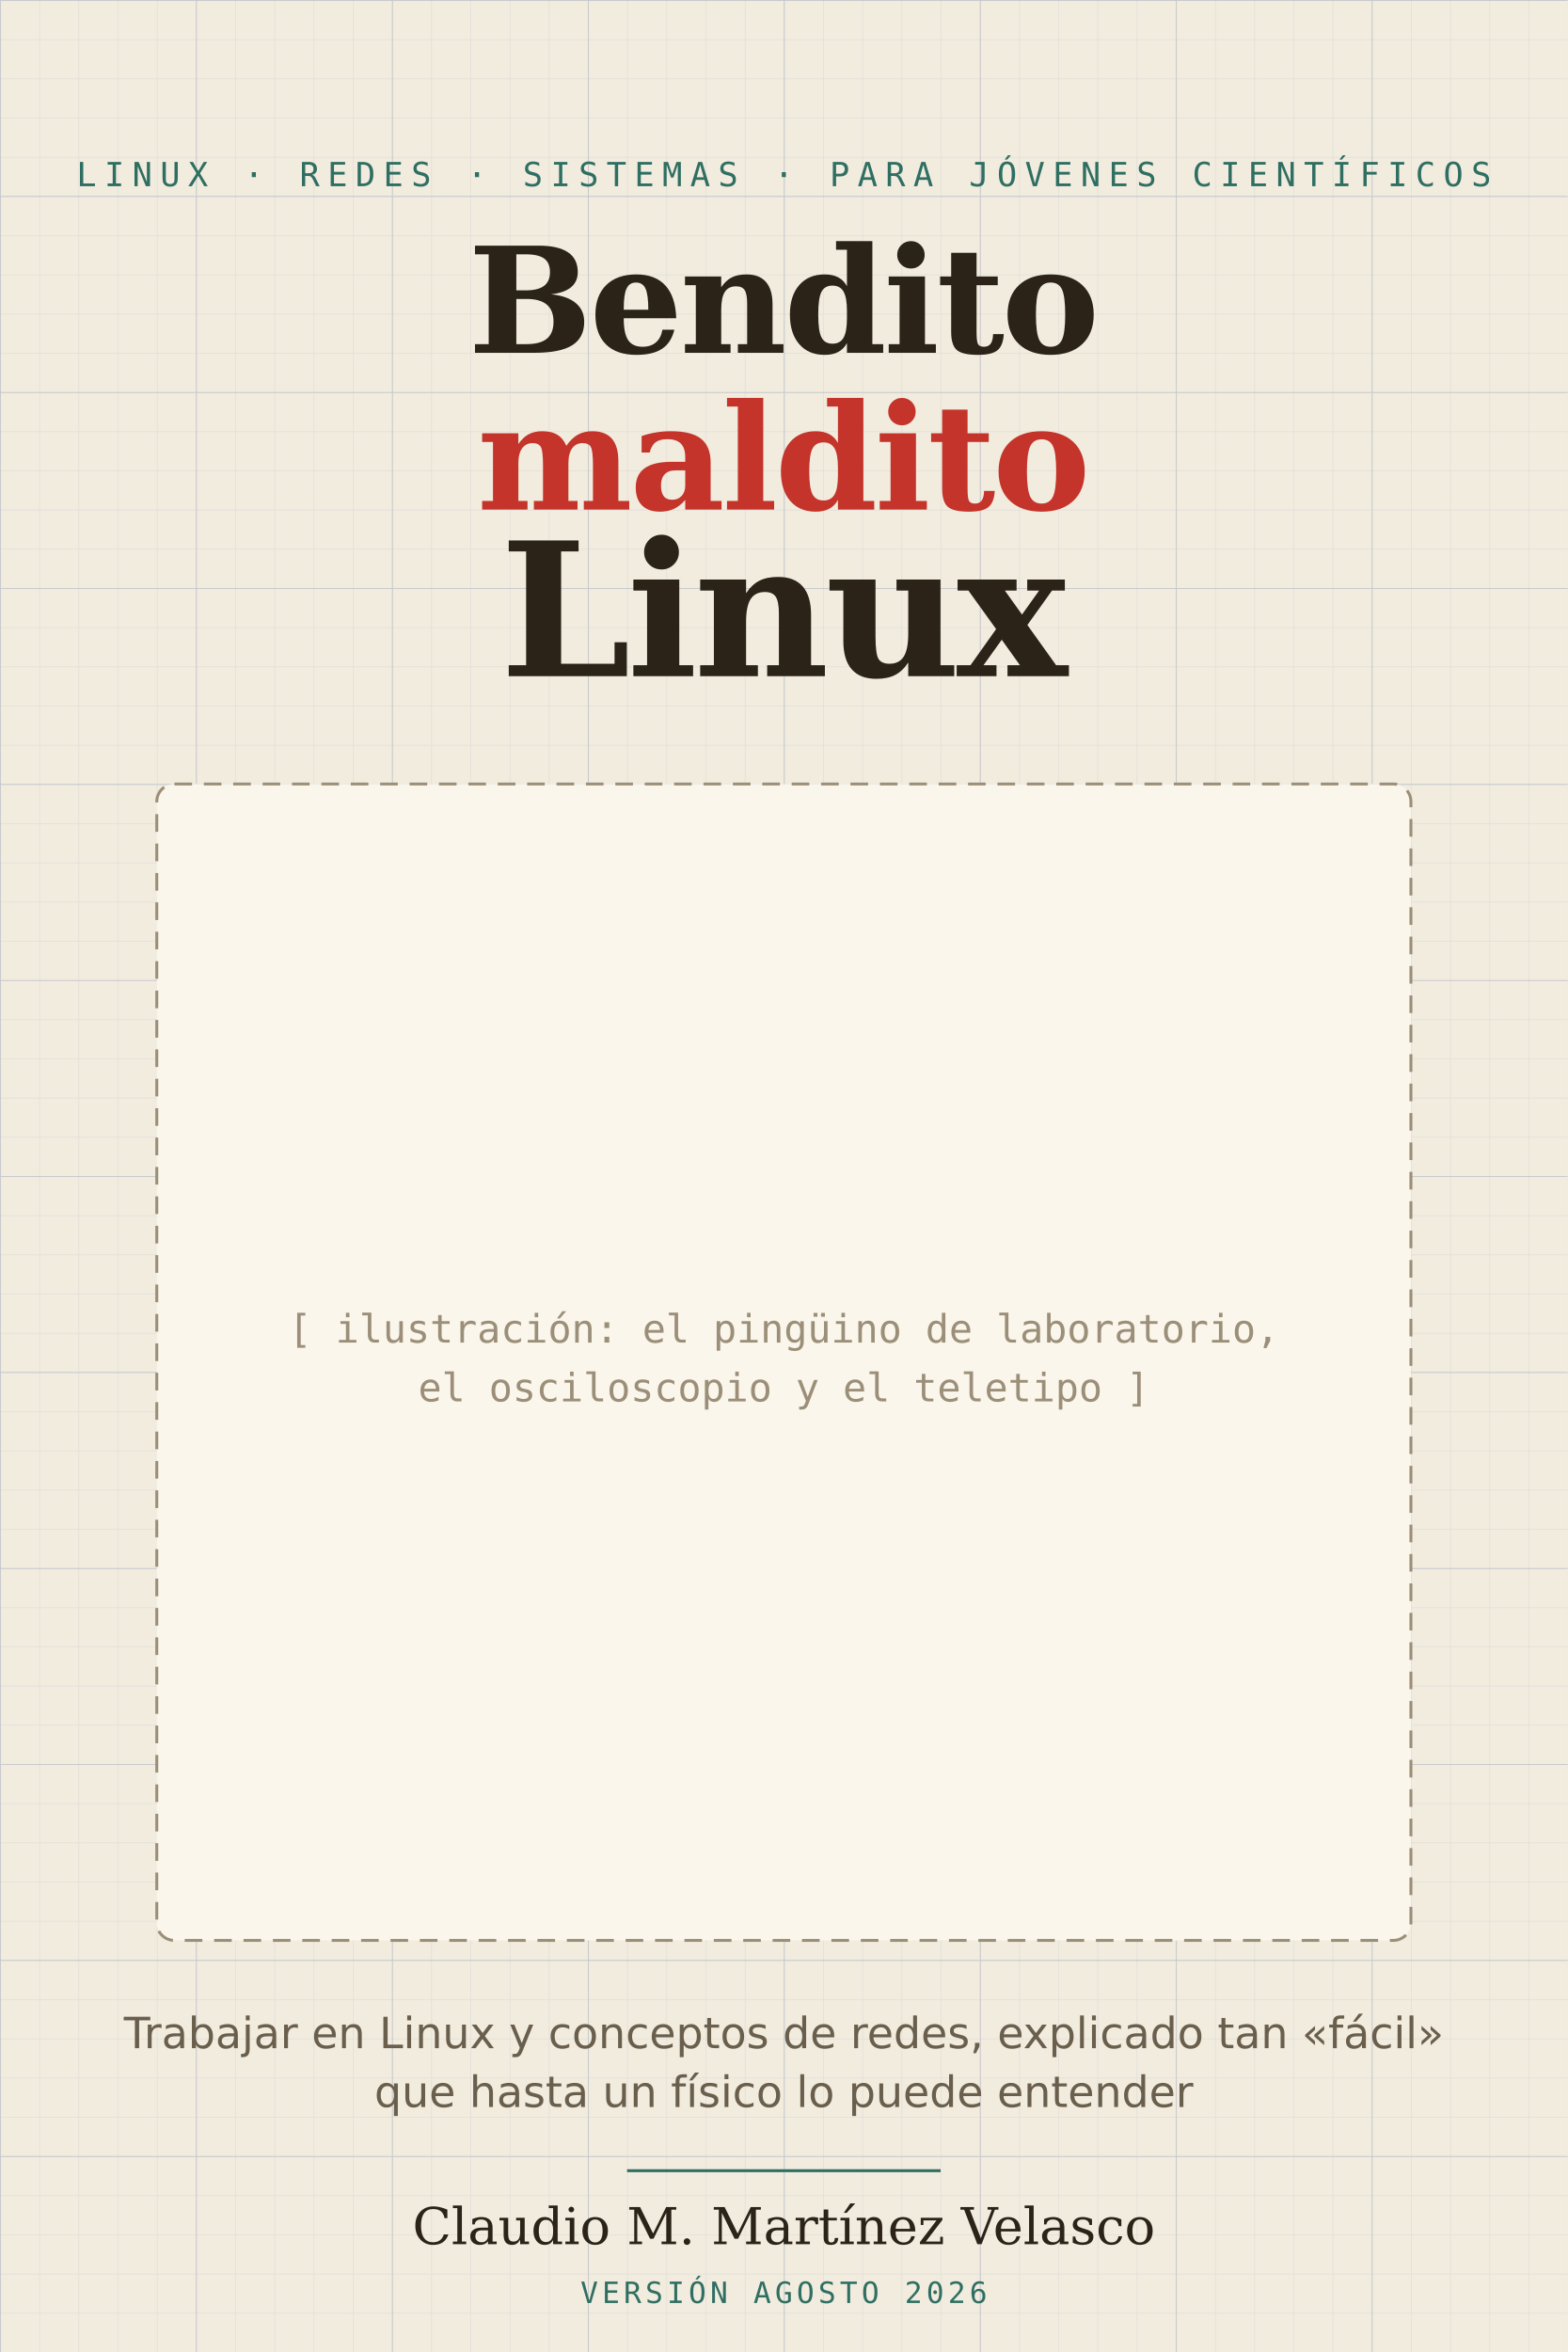
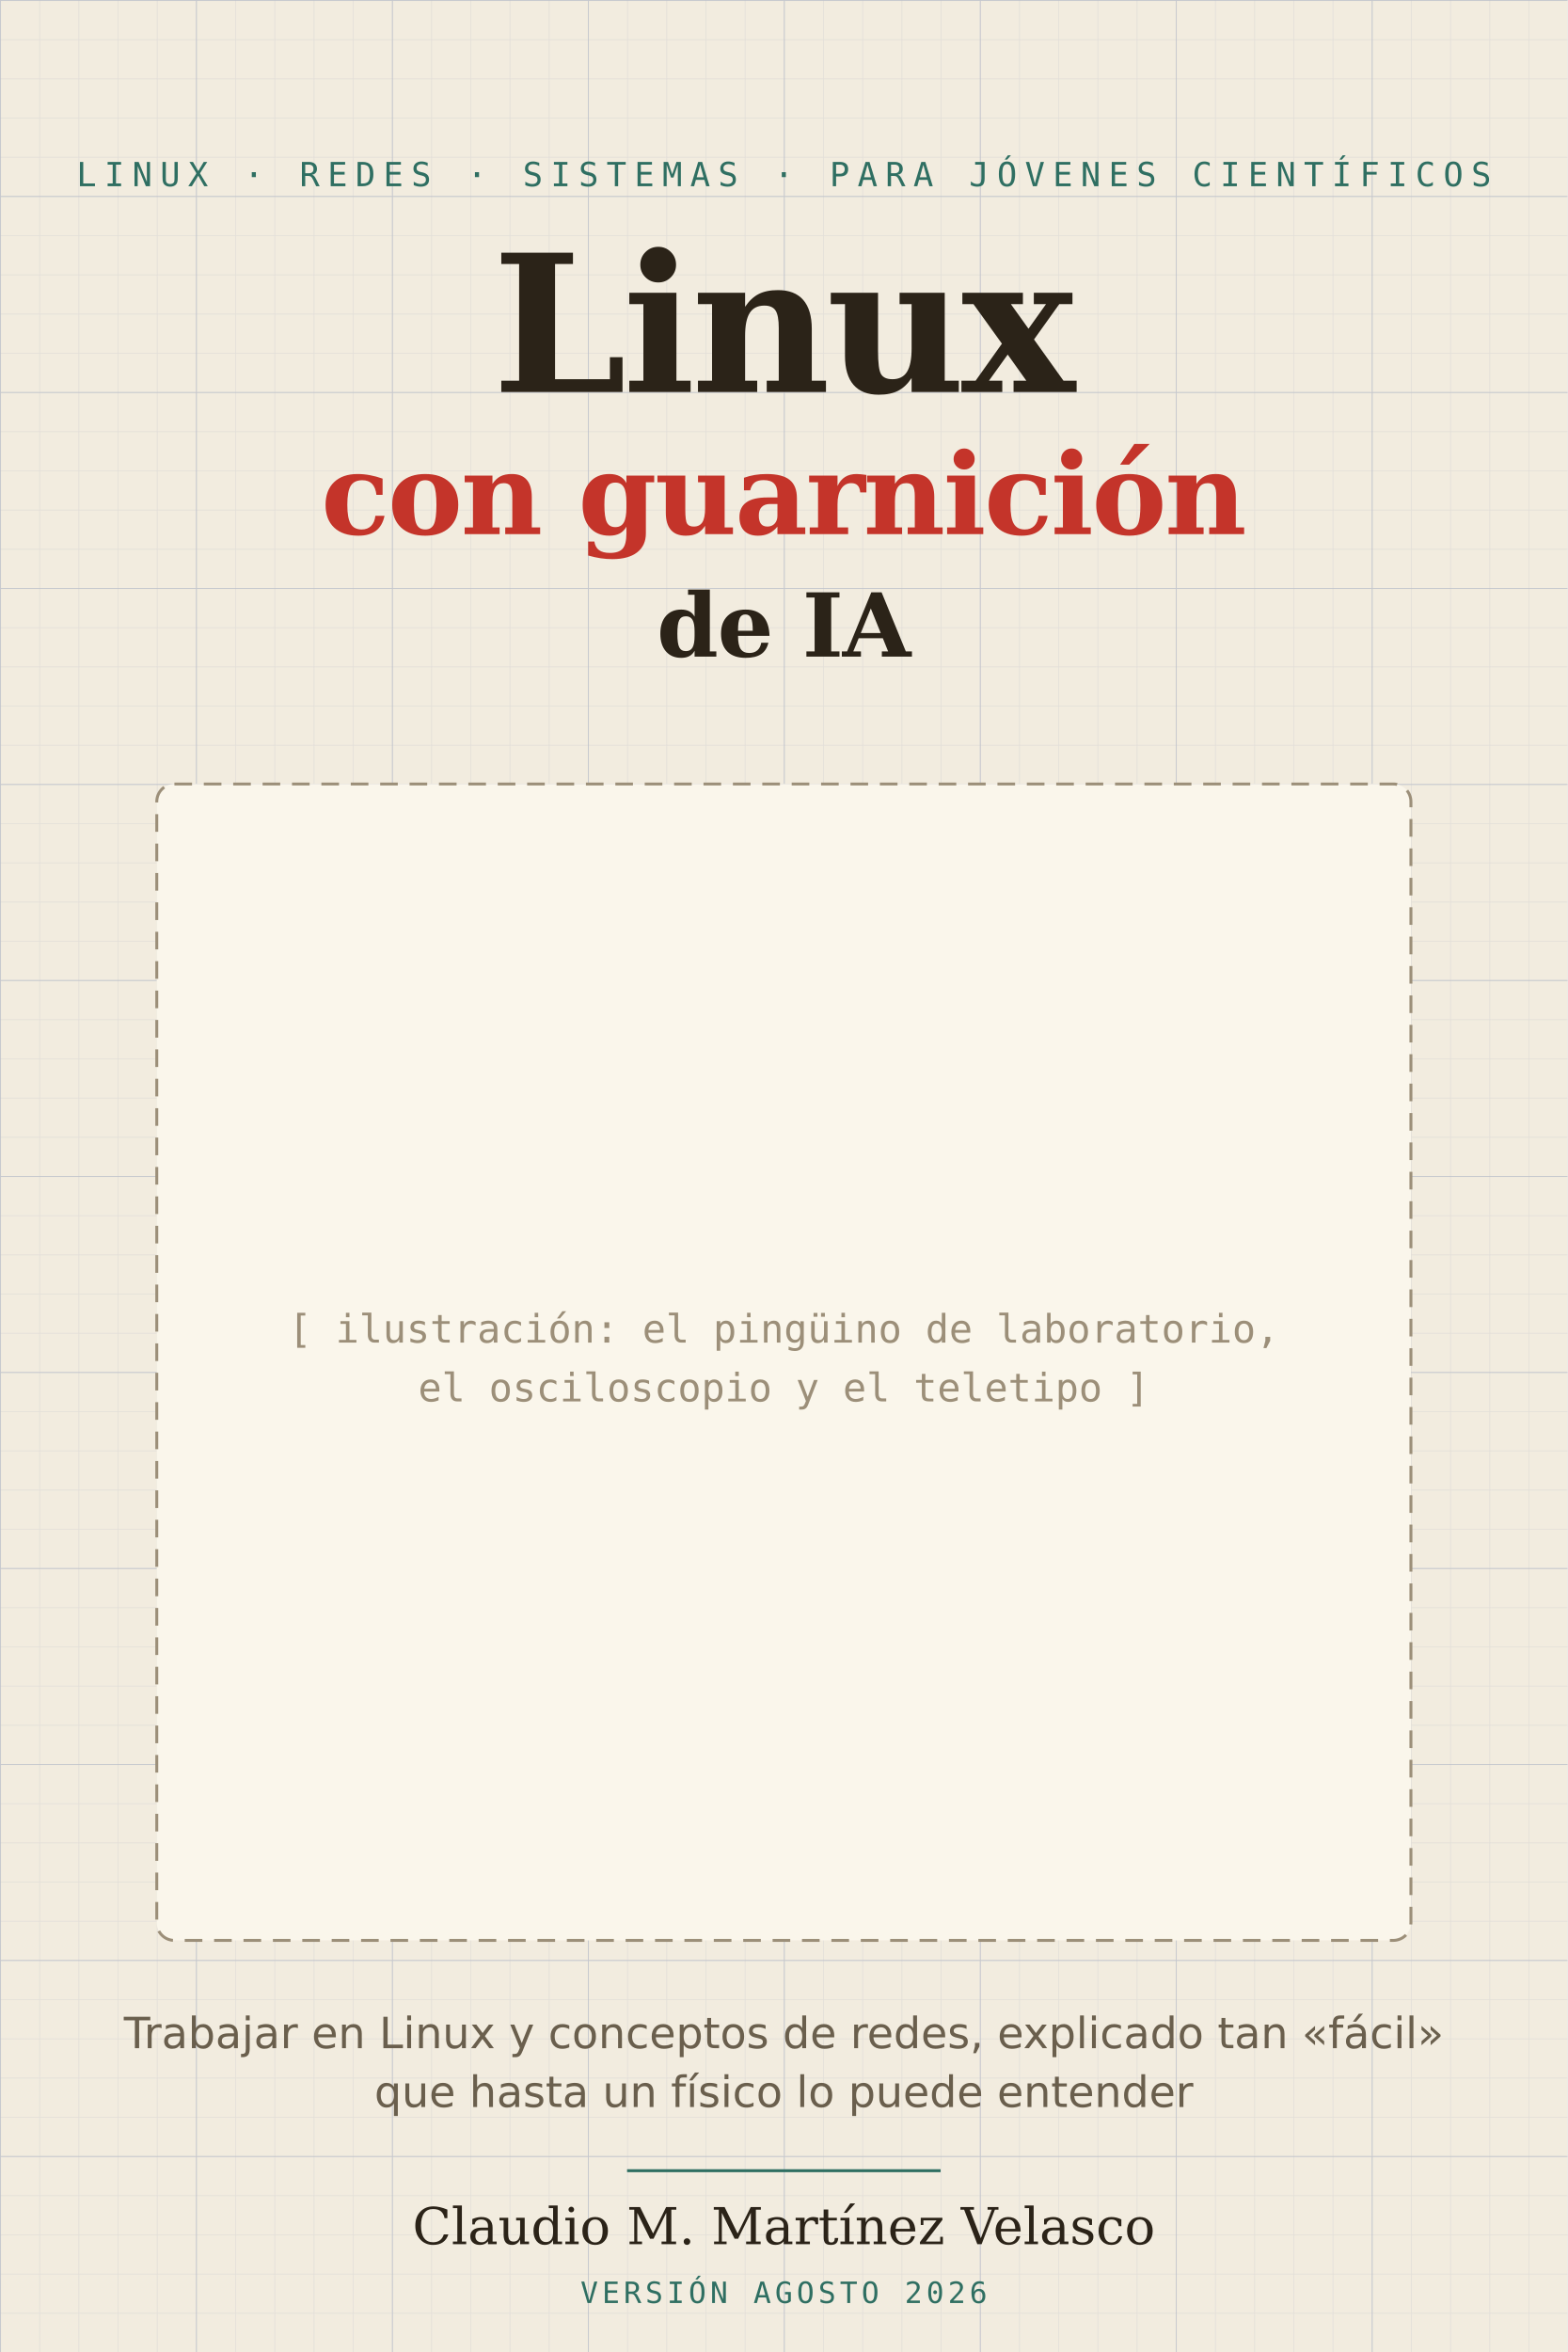
<svg xmlns="http://www.w3.org/2000/svg" viewBox="0 0 1600 2400" width="1600" height="2400">
  <defs>
    <pattern id="gridmin" width="40" height="40" patternUnits="userSpaceOnUse">
      <path d="M40 0 H0 V40" fill="none" stroke="rgba(80,105,160,0.10)" stroke-width="1.5" />
    </pattern>
    <pattern id="gridmaj" width="200" height="200" patternUnits="userSpaceOnUse">
      <path d="M200 0 H0 V200" fill="none" stroke="rgba(80,105,160,0.20)" stroke-width="2" />
    </pattern>
  </defs>
  <rect width="1600" height="2400" fill="#F2ECDF" />
  <rect width="1600" height="2400" fill="url(#gridmin)" />
  <rect width="1600" height="2400" fill="url(#gridmaj)" />
  <text x="800" y="190" font-family="IBM Plex Mono, DejaVu Sans Mono, monospace" font-size="34" letter-spacing="8" fill="#2F6F62" text-anchor="middle">LINUX · REDES · SISTEMAS · PARA JÓVENES CIENTÍFICOS</text>
-   <text x="800" y="360" font-family="IBM Plex Serif, DejaVu Serif, Georgia, serif" font-size="150" font-weight="700" fill="#2B2318" text-anchor="middle" letter-spacing="-3">Bendito</text>
-   <text x="800" y="520" font-family="IBM Plex Serif, DejaVu Serif, Georgia, serif" font-size="150" font-weight="700" fill="#C4342A" text-anchor="middle" letter-spacing="-3">maldito</text>
-   <text x="800" y="690" font-family="IBM Plex Serif, DejaVu Serif, Georgia, serif" font-size="190" font-weight="700" fill="#2B2318" text-anchor="middle" letter-spacing="-4">Linux</text>
+   <text x="800" y="400" font-family="IBM Plex Serif, DejaVu Serif, Georgia, serif" font-size="195" font-weight="700" fill="#2B2318" text-anchor="middle" letter-spacing="-4">Linux</text>
+   <text x="800" y="545" font-family="IBM Plex Serif, DejaVu Serif, Georgia, serif" font-size="115" font-weight="700" fill="#C4342A" text-anchor="middle" letter-spacing="-2">con guarnición</text>
+   <text x="800" y="670" font-family="IBM Plex Serif, DejaVu Serif, Georgia, serif" font-size="90" font-weight="700" fill="#2B2318" text-anchor="middle" letter-spacing="-1">de IA</text>
  <rect x="160" y="800" width="1280" height="1180" rx="18" fill="#FAF6EB" stroke="#9C8F79" stroke-width="3" stroke-dasharray="18 12" />
  <text x="800" y="1370" font-family="IBM Plex Mono, DejaVu Sans Mono, monospace" font-size="40" fill="#9C8F79" text-anchor="middle">[ ilustración: el pingüino de laboratorio,</text>
  <text x="800" y="1430" font-family="IBM Plex Mono, DejaVu Sans Mono, monospace" font-size="40" fill="#9C8F79" text-anchor="middle">el osciloscopio y el teletipo ]</text>
  <text x="800" y="2090" font-family="IBM Plex Sans, DejaVu Sans, sans-serif" font-size="44" fill="#6A5F4D" text-anchor="middle">Trabajar en Linux y conceptos de redes, explicado tan «fácil»</text>
  <text x="800" y="2150" font-family="IBM Plex Sans, DejaVu Sans, sans-serif" font-size="44" fill="#6A5F4D" text-anchor="middle">que hasta un físico lo puede entender</text>
  <line x1="640" y1="2215" x2="960" y2="2215" stroke="#2F6F62" stroke-width="3" />
  <text x="800" y="2290" font-family="IBM Plex Serif, DejaVu Serif, Georgia, serif" font-size="52" fill="#2B2318" text-anchor="middle">Claudio M. Martínez Velasco</text>
  <text x="800" y="2350" font-family="IBM Plex Mono, DejaVu Sans Mono, monospace" font-size="30" letter-spacing="4" fill="#2F6F62" text-anchor="middle">VERSIÓN AGOSTO 2026</text>
</svg>
